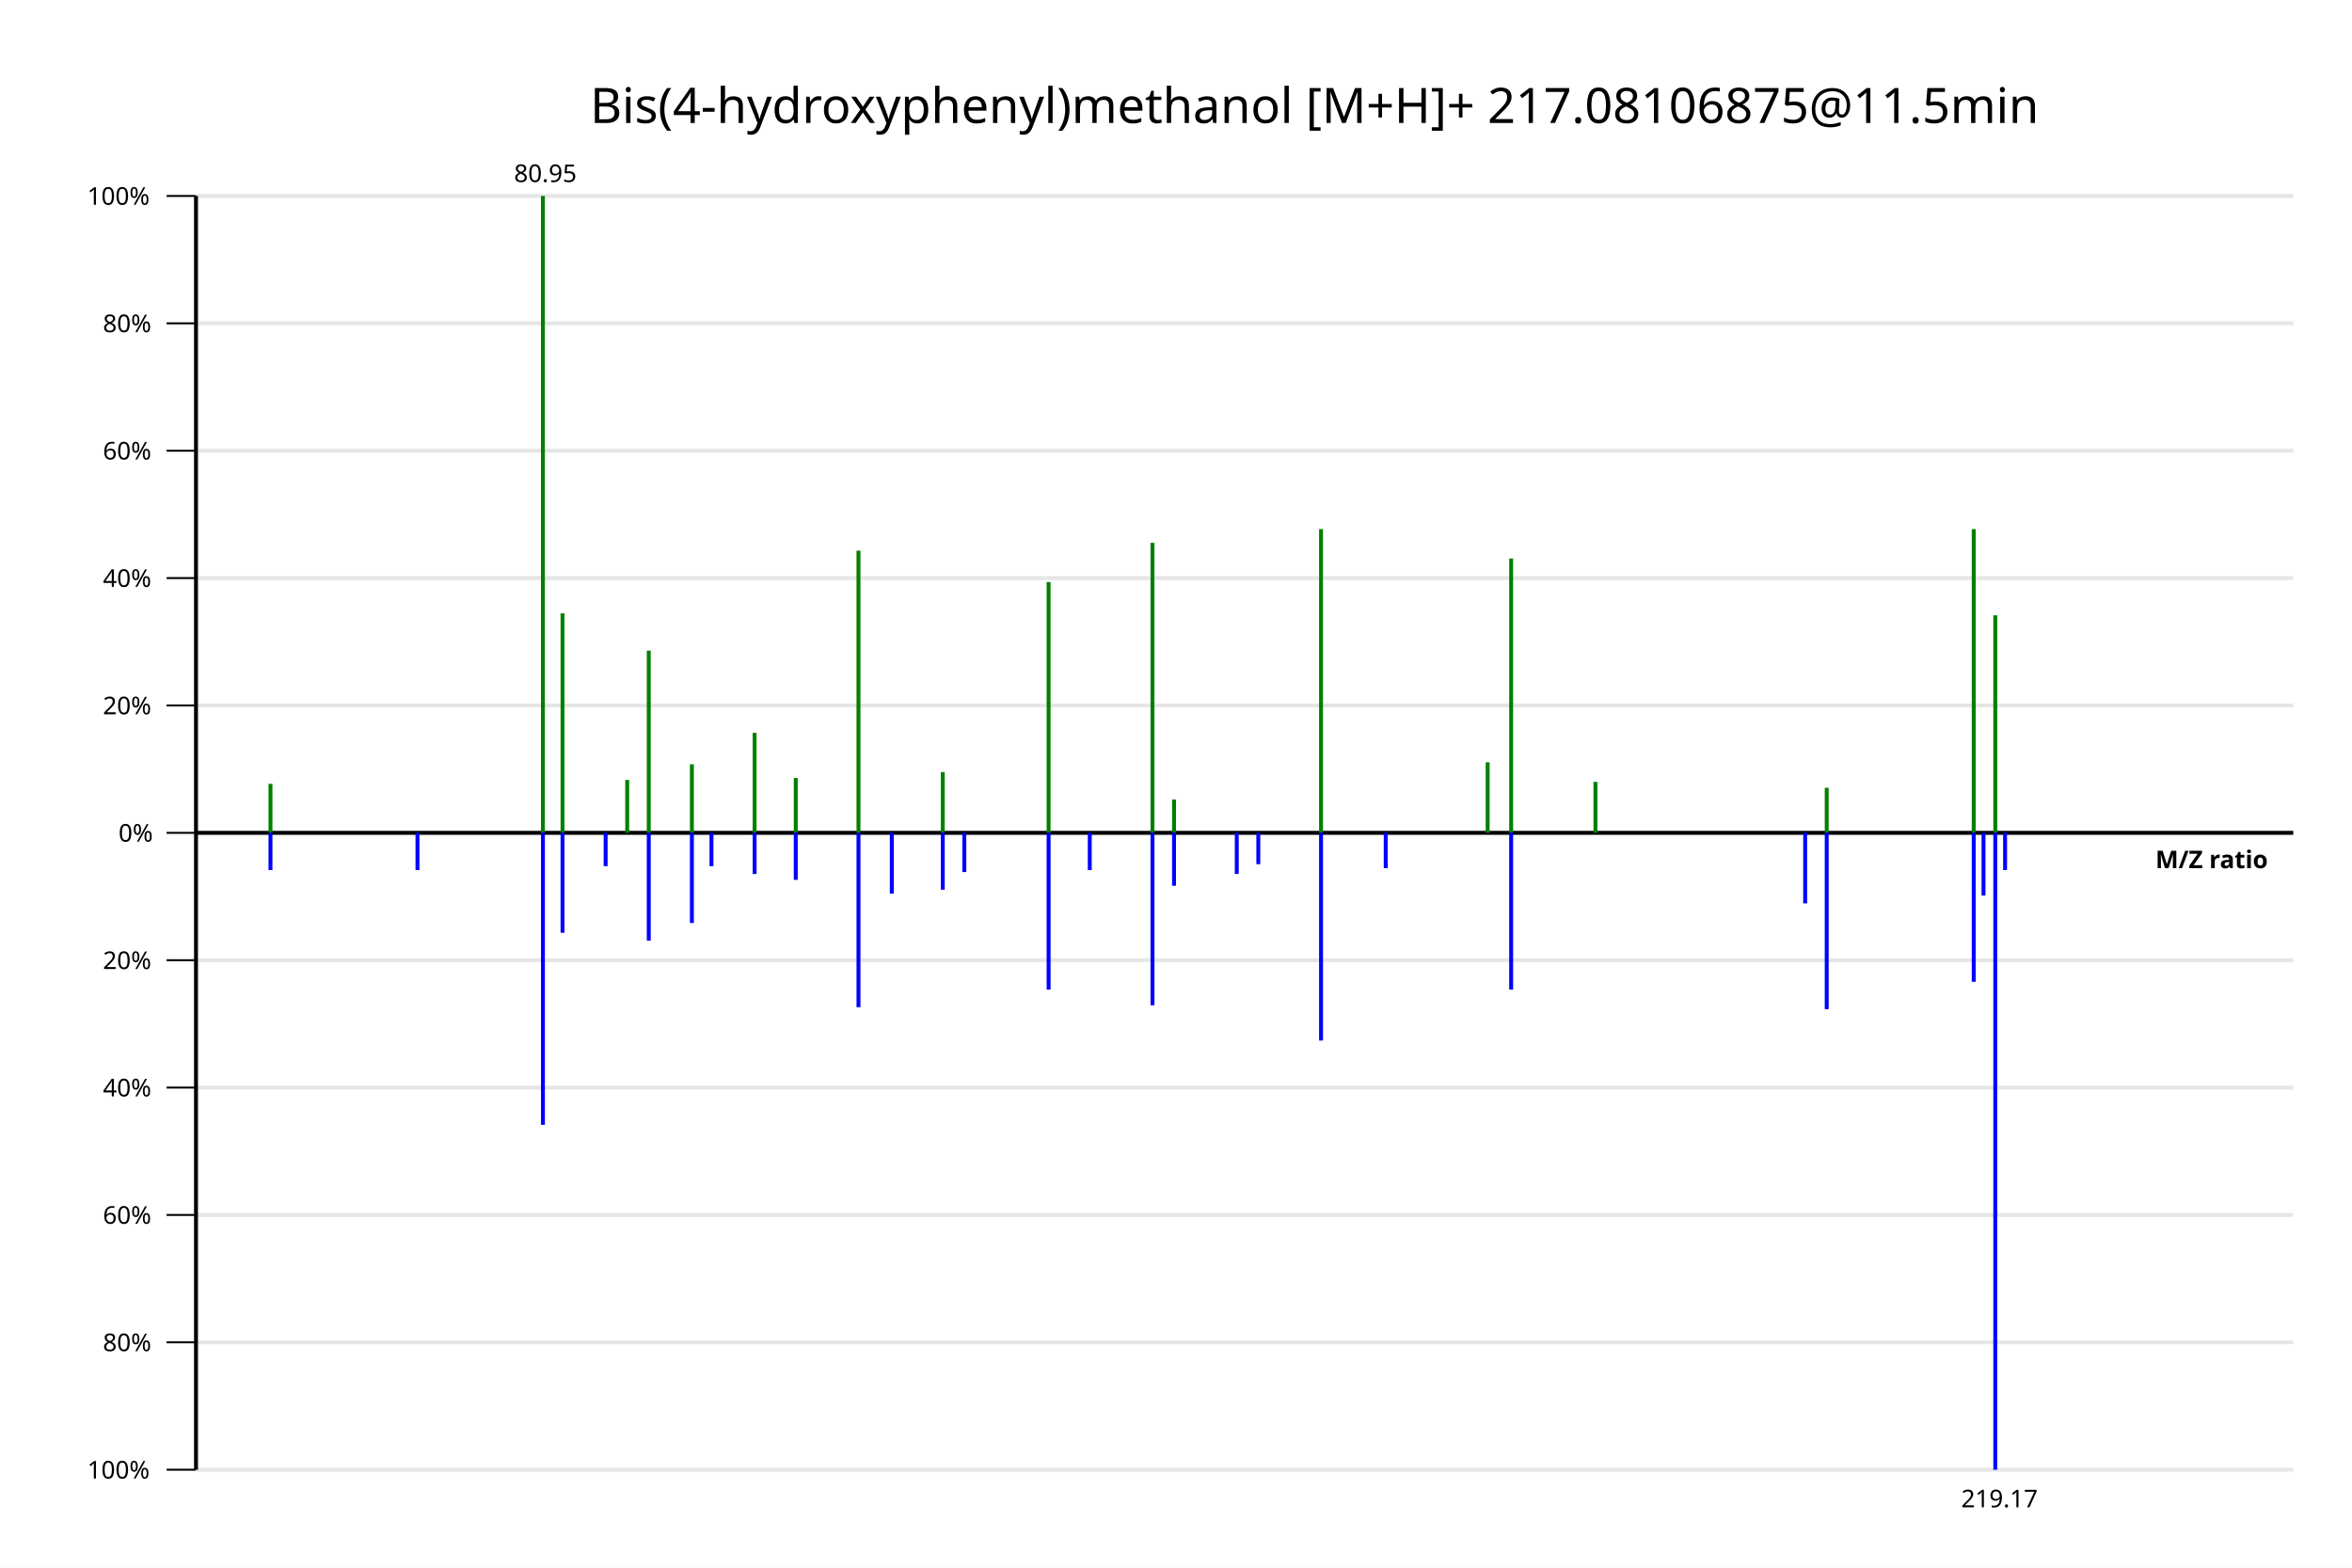
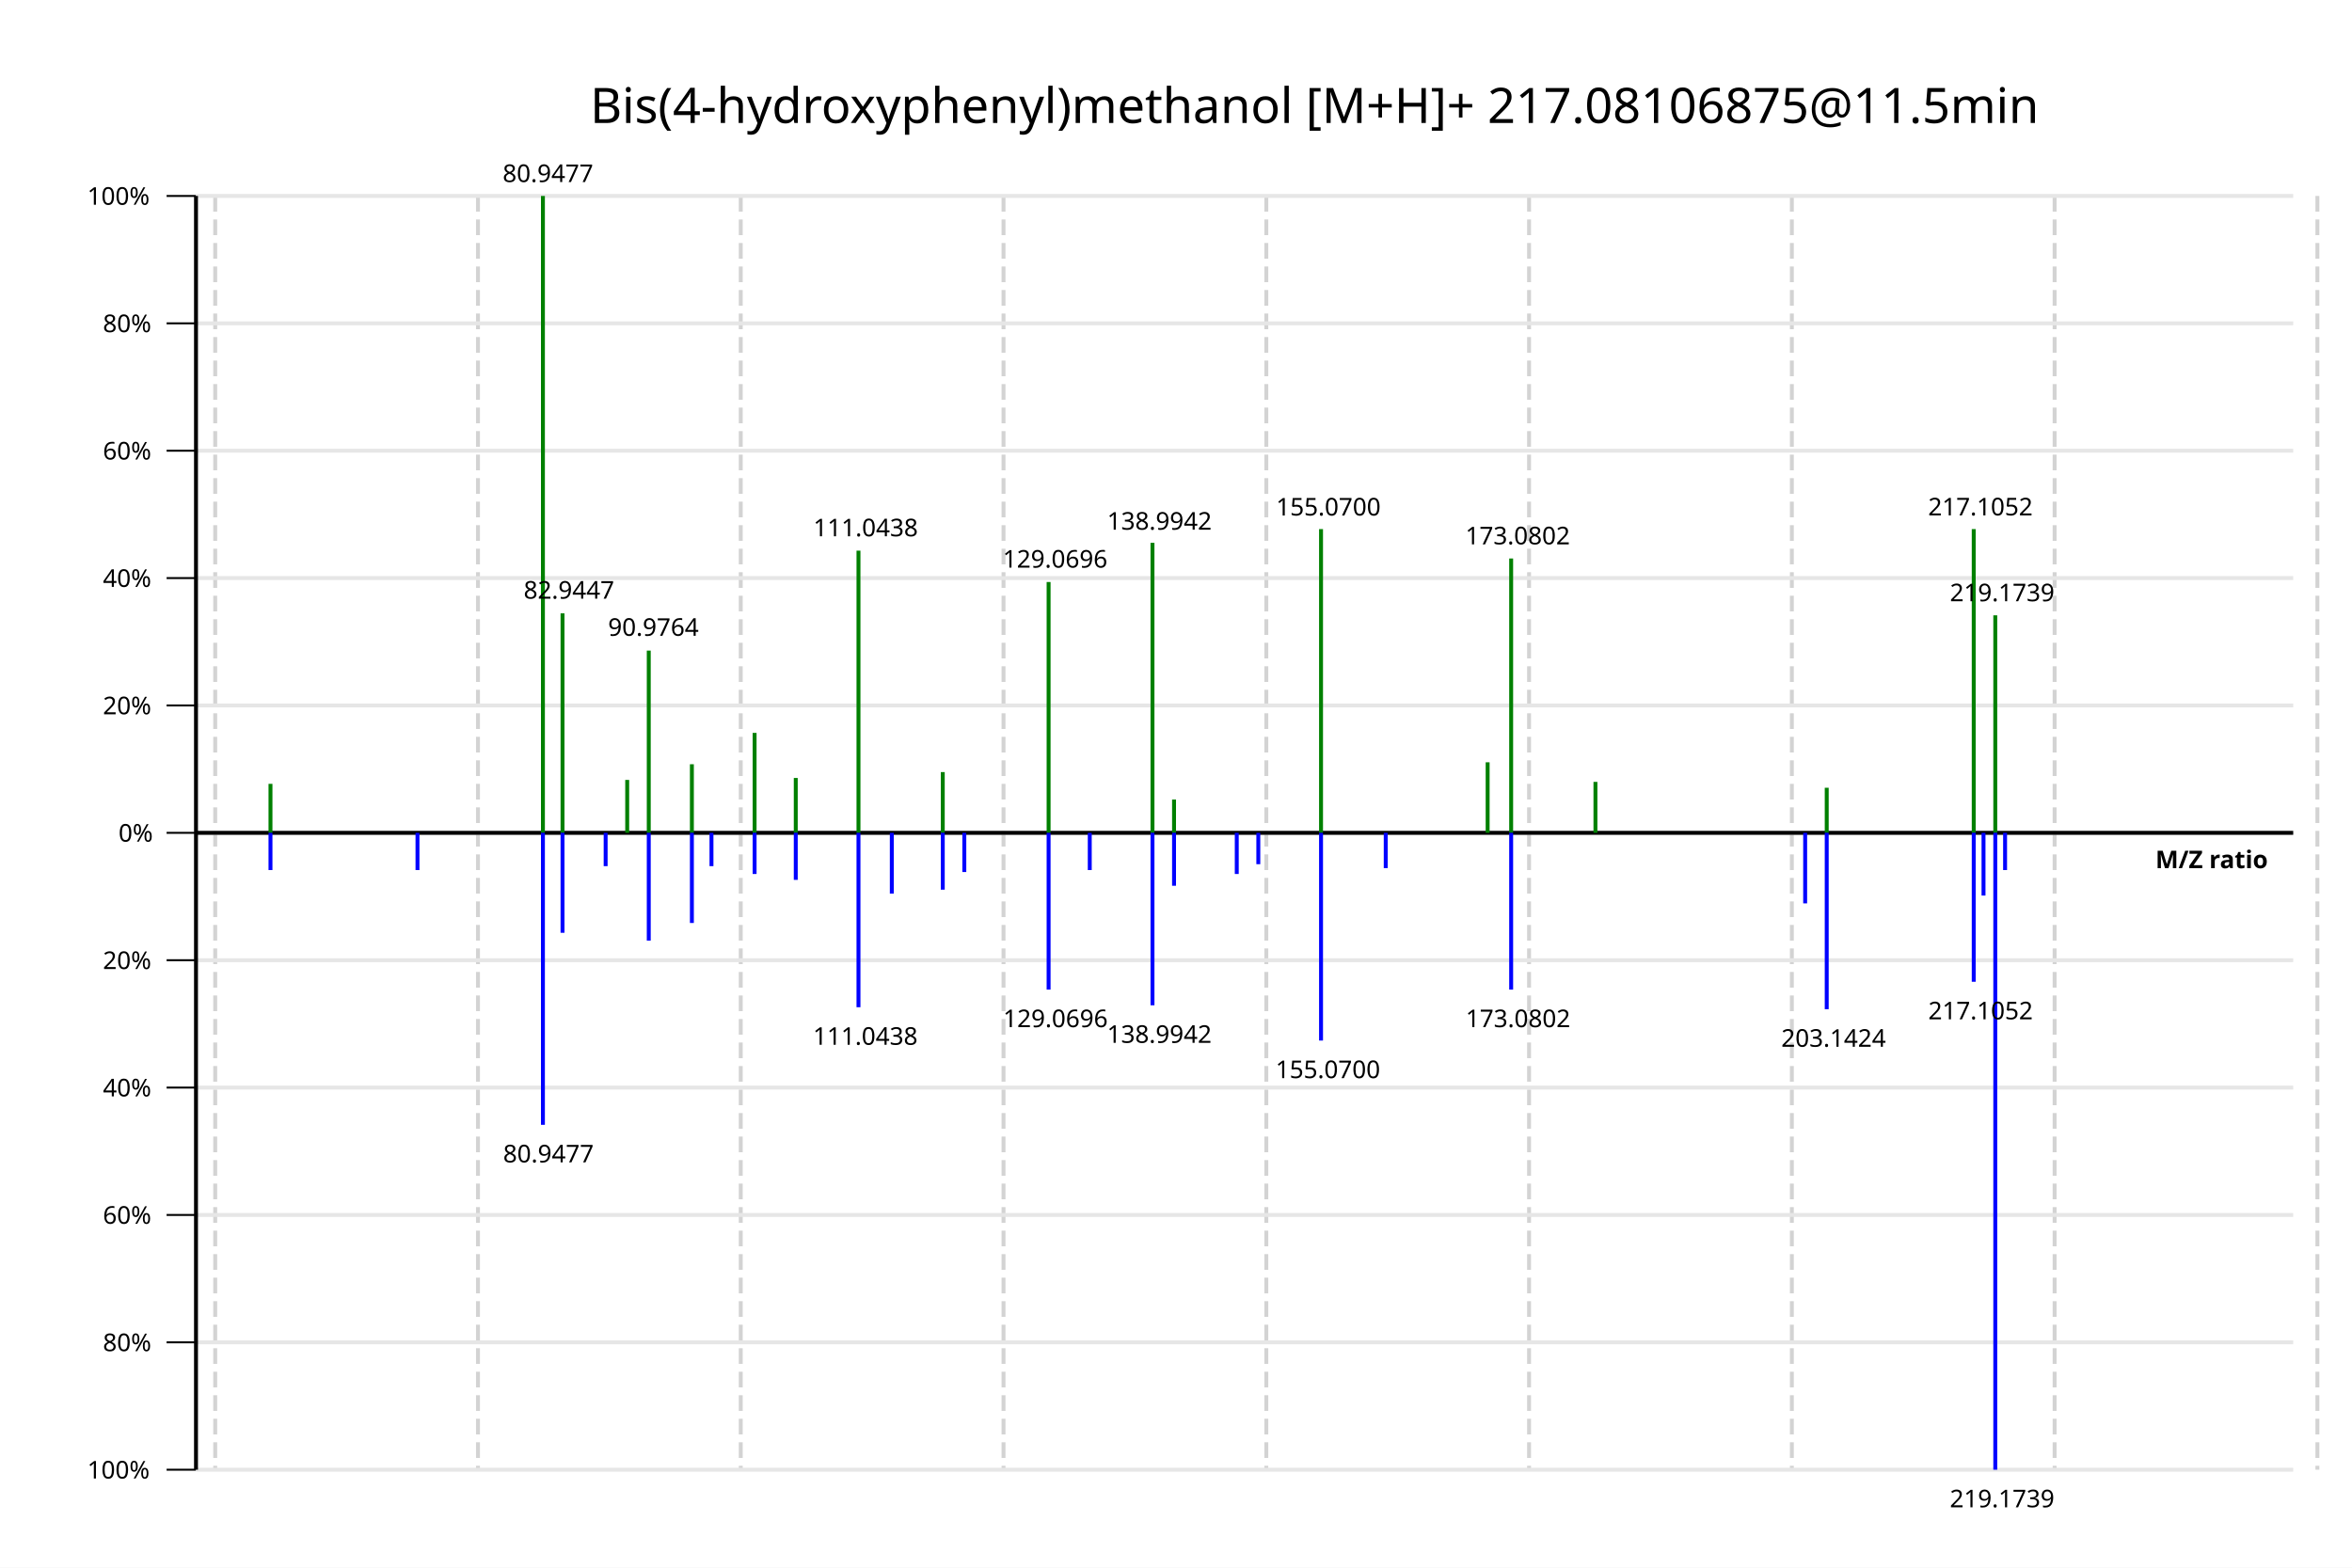
<svg xmlns="http://www.w3.org/2000/svg" preserveAspectRatio="xMaxYMax" width="1200" height="800" viewBox="0 0 1200 800">
  <rect x="0" y="0" width="1200" height="800" style="fill: #FFFFFF" />
+   <line x1="-24.267" x2="-24.267" y1="100" y2="750" style="stroke: #D3D3D3; stroke-width: 2; stroke-dash: dash;" stroke-dasharray="8 4" />
+   <line x1="109.8" x2="109.8" y1="100" y2="750" style="stroke: #D3D3D3; stroke-width: 2; stroke-dash: dash;" stroke-dasharray="8 4" />
+   <line x1="243.868" x2="243.868" y1="100" y2="750" style="stroke: #D3D3D3; stroke-width: 2; stroke-dash: dash;" stroke-dasharray="8 4" />
+   <line x1="377.936" x2="377.936" y1="100" y2="750" style="stroke: #D3D3D3; stroke-width: 2; stroke-dash: dash;" stroke-dasharray="8 4" />
+   <line x1="512.003" x2="512.003" y1="100" y2="750" style="stroke: #D3D3D3; stroke-width: 2; stroke-dash: dash;" stroke-dasharray="8 4" />
+   <line x1="646.071" x2="646.071" y1="100" y2="750" style="stroke: #D3D3D3; stroke-width: 2; stroke-dash: dash;" stroke-dasharray="8 4" />
+   <line x1="780.138" x2="780.138" y1="100" y2="750" style="stroke: #D3D3D3; stroke-width: 2; stroke-dash: dash;" stroke-dasharray="8 4" />
+   <line x1="914.206" x2="914.206" y1="100" y2="750" style="stroke: #D3D3D3; stroke-width: 2; stroke-dash: dash;" stroke-dasharray="8 4" />
+   <line x1="1048.274" x2="1048.274" y1="100" y2="750" style="stroke: #D3D3D3; stroke-width: 2; stroke-dash: dash;" stroke-dasharray="8 4" />
+   <line x1="1182.341" x2="1182.341" y1="100" y2="750" style="stroke: #D3D3D3; stroke-width: 2; stroke-dash: dash;" stroke-dasharray="8 4" />
  <line x1="100" x2="85" y1="425" y2="425" style="stroke: #000000; stroke-width: 1; stroke-dash: solid;" />
  <line x1="100" x2="1170" y1="425" y2="425" style="stroke: #E6E6E6; stroke-width: 2; stroke-dash: solid;" />
  <text x="60.488" y="429.495" style="font-style: normal;font-size: 12.5px;font-family: Microsoft YaHei;color: black;fill: #000000;">0%</text>
  <line x1="100" x2="85" y1="360" y2="360" style="stroke: #000000; stroke-width: 1; stroke-dash: solid;" />
  <line x1="100" x2="1170" y1="360" y2="360" style="stroke: #E6E6E6; stroke-width: 2; stroke-dash: solid;" />
  <text x="52.502" y="364.495" style="font-style: normal;font-size: 12.5px;font-family: Microsoft YaHei;color: black;fill: #000000;">20%</text>
  <line x1="100" x2="85" y1="490" y2="490" style="stroke: #000000; stroke-width: 1; stroke-dash: solid;" />
  <line x1="100" x2="1170" y1="490" y2="490" style="stroke: #E6E6E6; stroke-width: 2; stroke-dash: solid;" />
  <text x="52.502" y="494.495" style="font-style: normal;font-size: 12.5px;font-family: Microsoft YaHei;color: black;fill: #000000;">20%</text>
  <line x1="100" x2="85" y1="295" y2="295" style="stroke: #000000; stroke-width: 1; stroke-dash: solid;" />
  <line x1="100" x2="1170" y1="295" y2="295" style="stroke: #E6E6E6; stroke-width: 2; stroke-dash: solid;" />
  <text x="52.502" y="299.495" style="font-style: normal;font-size: 12.5px;font-family: Microsoft YaHei;color: black;fill: #000000;">40%</text>
  <line x1="100" x2="85" y1="555" y2="555" style="stroke: #000000; stroke-width: 1; stroke-dash: solid;" />
  <line x1="100" x2="1170" y1="555" y2="555" style="stroke: #E6E6E6; stroke-width: 2; stroke-dash: solid;" />
  <text x="52.502" y="559.495" style="font-style: normal;font-size: 12.5px;font-family: Microsoft YaHei;color: black;fill: #000000;">40%</text>
  <line x1="100" x2="85" y1="230" y2="230" style="stroke: #000000; stroke-width: 1; stroke-dash: solid;" />
  <line x1="100" x2="1170" y1="230" y2="230" style="stroke: #E6E6E6; stroke-width: 2; stroke-dash: solid;" />
  <text x="52.502" y="234.495" style="font-style: normal;font-size: 12.5px;font-family: Microsoft YaHei;color: black;fill: #000000;">60%</text>
  <line x1="100" x2="85" y1="620" y2="620" style="stroke: #000000; stroke-width: 1; stroke-dash: solid;" />
  <line x1="100" x2="1170" y1="620" y2="620" style="stroke: #E6E6E6; stroke-width: 2; stroke-dash: solid;" />
  <text x="52.502" y="624.495" style="font-style: normal;font-size: 12.5px;font-family: Microsoft YaHei;color: black;fill: #000000;">60%</text>
  <line x1="100" x2="85" y1="165" y2="165" style="stroke: #000000; stroke-width: 1; stroke-dash: solid;" />
  <line x1="100" x2="1170" y1="165" y2="165" style="stroke: #E6E6E6; stroke-width: 2; stroke-dash: solid;" />
  <text x="52.502" y="169.495" style="font-style: normal;font-size: 12.5px;font-family: Microsoft YaHei;color: black;fill: #000000;">80%</text>
  <line x1="100" x2="85" y1="685" y2="685" style="stroke: #000000; stroke-width: 1; stroke-dash: solid;" />
  <line x1="100" x2="1170" y1="685" y2="685" style="stroke: #E6E6E6; stroke-width: 2; stroke-dash: solid;" />
  <text x="52.502" y="689.495" style="font-style: normal;font-size: 12.5px;font-family: Microsoft YaHei;color: black;fill: #000000;">80%</text>
  <line x1="100" x2="85" y1="100" y2="100" style="stroke: #000000; stroke-width: 1; stroke-dash: solid;" />
  <line x1="100" x2="1170" y1="100" y2="100" style="stroke: #E6E6E6; stroke-width: 2; stroke-dash: solid;" />
  <text x="44.516" y="104.495" style="font-style: normal;font-size: 12.5px;font-family: Microsoft YaHei;color: black;fill: #000000;">100%</text>
  <line x1="100" x2="85" y1="750" y2="750" style="stroke: #000000; stroke-width: 1; stroke-dash: solid;" />
  <line x1="100" x2="1170" y1="750" y2="750" style="stroke: #E6E6E6; stroke-width: 2; stroke-dash: solid;" />
  <text x="44.516" y="754.495" style="font-style: normal;font-size: 12.5px;font-family: Microsoft YaHei;color: black;fill: #000000;">100%</text>
  <line x1="100" x2="100" y1="100" y2="750" style="stroke: #000000; stroke-width: 2; stroke-dash: solid;" />
  <text x="50.004" y="502.399" style="font-style: strong;font-weight:bold;font-size: 12.5px;font-family: Microsoft YaHei;color: black;fill: #000000;transform-origin: 50.004px 502.399px;" transform="rotate(-90)">Relative Intensity(%)</text>
  <line x1="100" x2="1170" y1="425" y2="425" style="stroke: #000000; stroke-width: 2; stroke-dash: solid;" />
  <text x="1099.708" y="443.054" style="font-style: strong;font-weight:bold;font-size: 12.5px;font-family: Microsoft YaHei;color: black;fill: #000000;">M/Z ratio</text>
  <rect x="137" y="400" width="2" height="25" style="fill: #008000" />
  <rect x="276" y="100" width="2" height="325" style="fill: #008000" />
  <rect x="286" y="313" width="2" height="112" style="fill: #008000" />
  <rect x="319" y="398" width="2" height="27" style="fill: #008000" />
  <rect x="330" y="332" width="2" height="93" style="fill: #008000" />
  <rect x="352" y="390" width="2" height="35" style="fill: #008000" />
  <rect x="384" y="374" width="2" height="51" style="fill: #008000" />
  <rect x="405" y="397" width="2" height="28" style="fill: #008000" />
  <rect x="437" y="281" width="2" height="144" style="fill: #008000" />
  <rect x="480" y="394" width="2" height="31" style="fill: #008000" />
  <rect x="534" y="297" width="2" height="128" style="fill: #008000" />
  <rect x="587" y="277" width="2" height="148" style="fill: #008000" />
  <rect x="598" y="408" width="2" height="17" style="fill: #008000" />
  <rect x="673" y="270" width="2" height="155" style="fill: #008000" />
  <rect x="758" y="389" width="2" height="36" style="fill: #008000" />
  <rect x="770" y="285" width="2" height="140" style="fill: #008000" />
  <rect x="813" y="399" width="2" height="26" style="fill: #008000" />
  <rect x="931" y="402" width="2" height="23" style="fill: #008000" />
  <rect x="1006" y="270" width="2" height="155" style="fill: #008000" />
  <rect x="1017" y="314" width="2" height="111" style="fill: #008000" />
  <rect x="137" y="425" width="2" height="19" style="fill: #0000FF" />
  <rect x="212" y="425" width="2" height="19" style="fill: #0000FF" />
  <rect x="276" y="425" width="2" height="149" style="fill: #0000FF" />
  <rect x="286" y="425" width="2" height="51" style="fill: #0000FF" />
  <rect x="308" y="425" width="2" height="17" style="fill: #0000FF" />
  <rect x="330" y="425" width="2" height="55" style="fill: #0000FF" />
  <rect x="352" y="425" width="2" height="46" style="fill: #0000FF" />
  <rect x="362" y="425" width="2" height="17" style="fill: #0000FF" />
  <rect x="384" y="425" width="2" height="21" style="fill: #0000FF" />
  <rect x="405" y="425" width="2" height="24" style="fill: #0000FF" />
  <rect x="437" y="425" width="2" height="89" style="fill: #0000FF" />
  <rect x="454" y="425" width="2" height="31" style="fill: #0000FF" />
  <rect x="480" y="425" width="2" height="29" style="fill: #0000FF" />
  <rect x="491" y="425" width="2" height="20" style="fill: #0000FF" />
  <rect x="534" y="425" width="2" height="80" style="fill: #0000FF" />
  <rect x="555" y="425" width="2" height="19" style="fill: #0000FF" />
  <rect x="587" y="425" width="2" height="88" style="fill: #0000FF" />
  <rect x="598" y="425" width="2" height="27" style="fill: #0000FF" />
  <rect x="630" y="425" width="2" height="21" style="fill: #0000FF" />
  <rect x="641" y="425" width="2" height="16" style="fill: #0000FF" />
  <rect x="673" y="425" width="2" height="106" style="fill: #0000FF" />
  <rect x="706" y="425" width="2" height="18" style="fill: #0000FF" />
  <rect x="770" y="425" width="2" height="80" style="fill: #0000FF" />
  <rect x="920" y="425" width="2" height="36" style="fill: #0000FF" />
  <rect x="931" y="425" width="2" height="90" style="fill: #0000FF" />
  <rect x="1006" y="425" width="2" height="76" style="fill: #0000FF" />
  <rect x="1011" y="425" width="2" height="32" style="fill: #0000FF" />
  <rect x="1017" y="425" width="2" height="325" style="fill: #0000FF" />
  <rect x="1022" y="425" width="2" height="19" style="fill: #0000FF" />
-   <text x="262.261" y="92.886" style="font-style: normal;font-size: 12.5px;font-family: Segoe UI;color: black;fill: #000000;">80.95</text>
-   <text x="1000.598" y="769.168" style="font-style: normal;font-size: 12.5px;font-family: Segoe UI;color: black;fill: #000000;">219.17</text>
+   <text x="256.462" y="92.886" style="font-style: normal;font-size: 12.5px;font-family: Segoe UI;color: black;fill: #000000;">80.9477</text>
+   <text x="267.171" y="305.498" style="font-style: normal;font-size: 12.5px;font-family: Segoe UI;color: black;fill: #000000;">82.9447</text>
+   <text x="310.243" y="324.459" style="font-style: normal;font-size: 12.5px;font-family: Segoe UI;color: black;fill: #000000;">90.9764</text>
+   <text x="414.959" y="273.678" style="font-style: normal;font-size: 12.5px;font-family: Segoe UI;color: black;fill: #000000;">111.0438</text>
+   <text x="511.626" y="289.662" style="font-style: normal;font-size: 12.5px;font-family: Segoe UI;color: black;fill: #000000;">129.0696</text>
+   <text x="564.849" y="270.296" style="font-style: normal;font-size: 12.5px;font-family: Segoe UI;color: black;fill: #000000;">138.9942</text>
+   <text x="651.059" y="263.067" style="font-style: normal;font-size: 12.5px;font-family: Segoe UI;color: black;fill: #000000;">155.0700</text>
+   <text x="747.642" y="277.776" style="font-style: normal;font-size: 12.5px;font-family: Segoe UI;color: black;fill: #000000;">173.0802</text>
+   <text x="983.735" y="263.007" style="font-style: normal;font-size: 12.5px;font-family: Segoe UI;color: black;fill: #000000;">217.1052</text>
+   <text x="994.829" y="306.82" style="font-style: normal;font-size: 12.5px;font-family: Segoe UI;color: black;fill: #000000;">219.1739</text>
+   <text x="256.698" y="593.168" style="font-style: normal;font-size: 12.5px;font-family: Segoe UI;color: black;fill: #000000;">80.9477</text>
+   <text x="414.799" y="533.168" style="font-style: normal;font-size: 12.5px;font-family: Segoe UI;color: black;fill: #000000;">111.0438</text>
+   <text x="511.799" y="524.168" style="font-style: normal;font-size: 12.5px;font-family: Segoe UI;color: black;fill: #000000;">129.0696</text>
+   <text x="564.799" y="532.168" style="font-style: normal;font-size: 12.5px;font-family: Segoe UI;color: black;fill: #000000;">138.9942</text>
+   <text x="650.799" y="550.168" style="font-style: normal;font-size: 12.5px;font-family: Segoe UI;color: black;fill: #000000;">155.0700</text>
+   <text x="747.799" y="524.168" style="font-style: normal;font-size: 12.5px;font-family: Segoe UI;color: black;fill: #000000;">173.0802</text>
+   <text x="908.799" y="534.168" style="font-style: normal;font-size: 12.5px;font-family: Segoe UI;color: black;fill: #000000;">203.1424</text>
+   <text x="983.799" y="520.168" style="font-style: normal;font-size: 12.5px;font-family: Segoe UI;color: black;fill: #000000;">217.1052</text>
+   <text x="994.799" y="769.168" style="font-style: normal;font-size: 12.5px;font-family: Segoe UI;color: black;fill: #000000;">219.1739</text>
  <text x="301.08" y="62.756" style="font-style: normal;font-size: 25px;font-family: Microsoft YaHei;color: black;fill: #000000;">Bis(4-hydroxyphenyl)methanol [M+H]+ 217.08106875@11.5min</text>
</svg>
